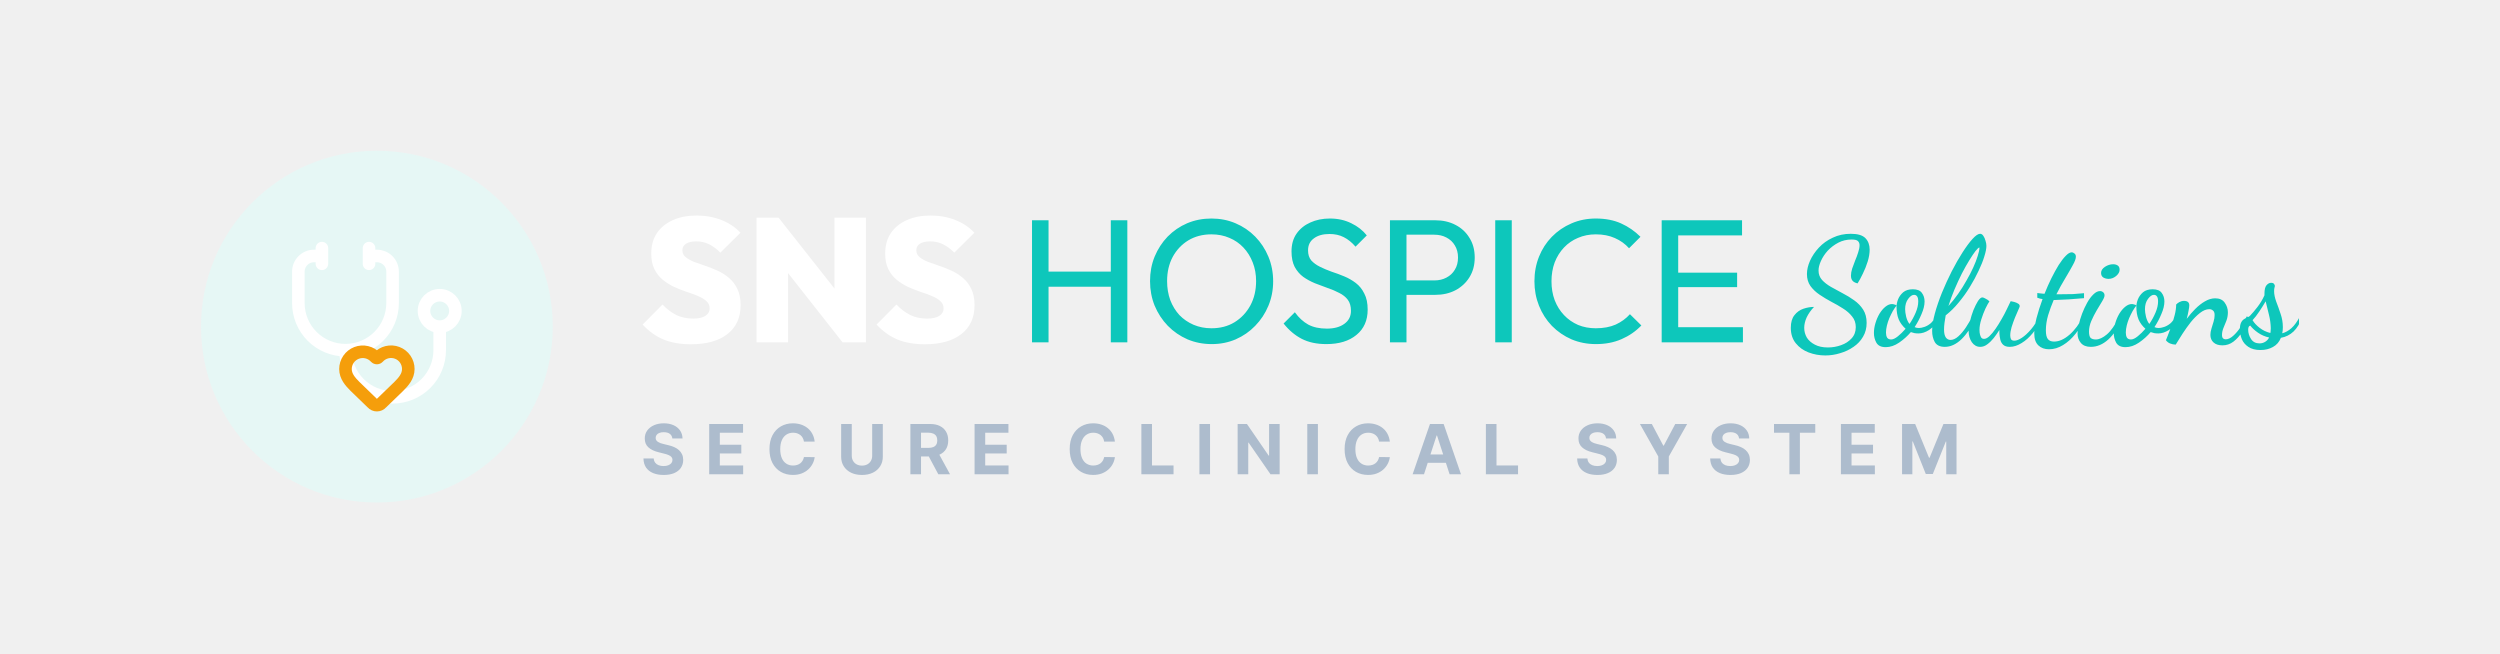
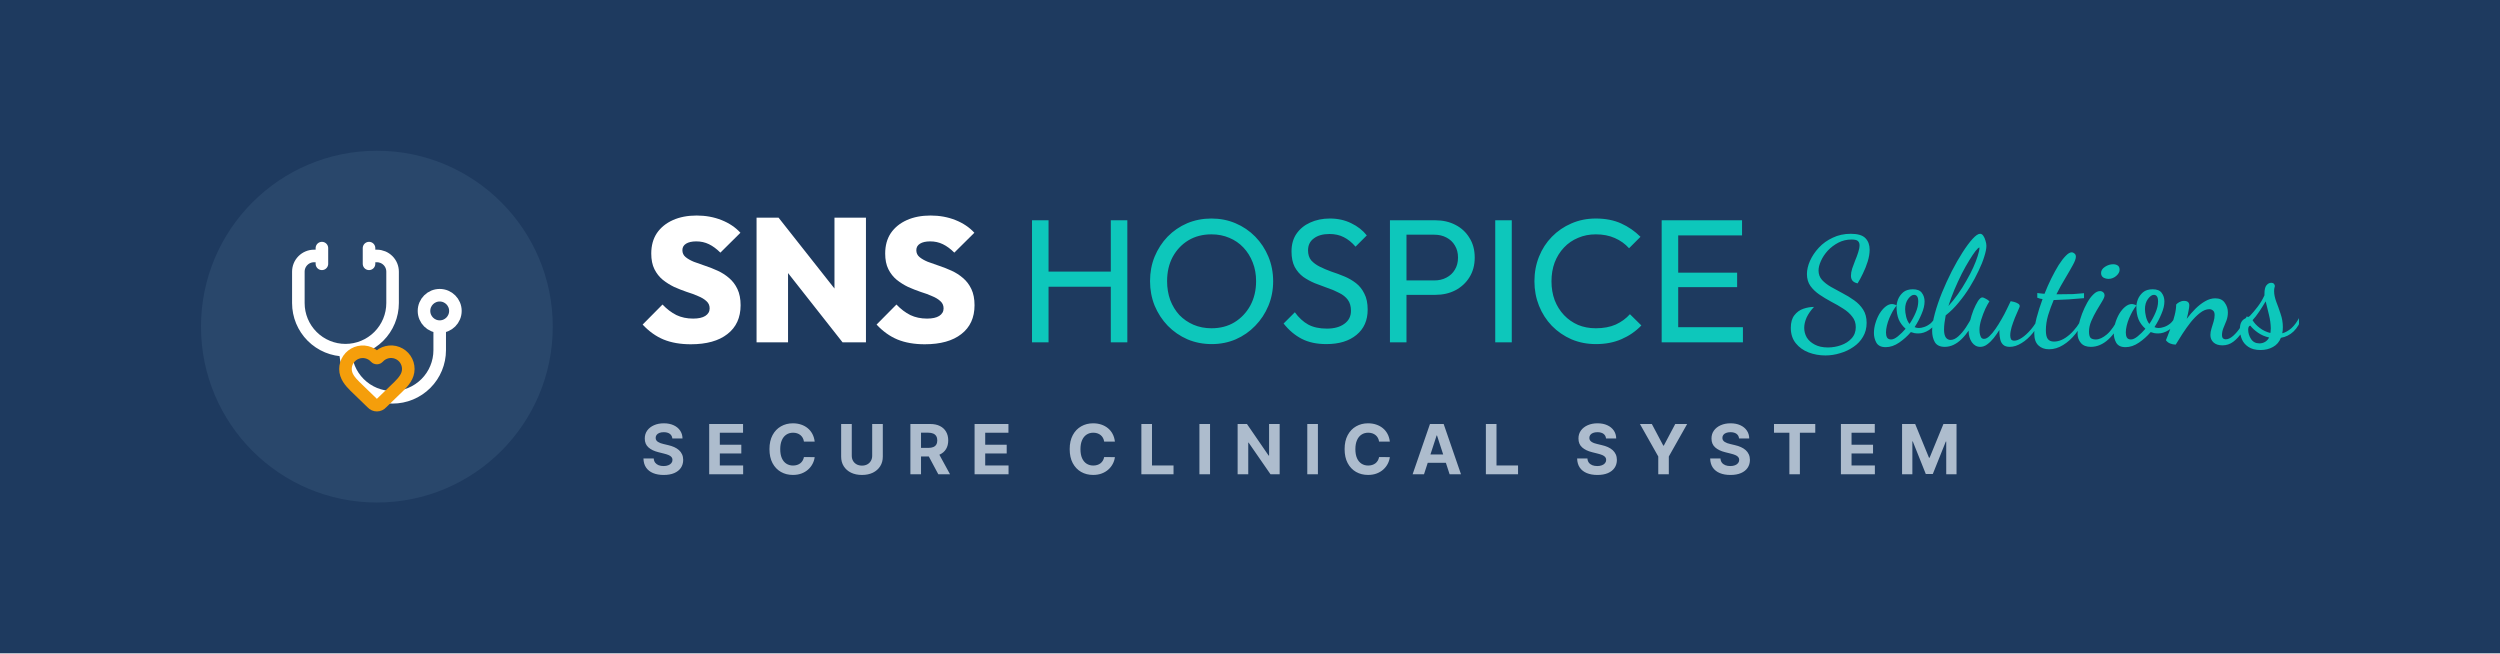
<svg xmlns="http://www.w3.org/2000/svg" width="398" height="104" viewBox="0 0 398 104" fill="none">
-   <rect x="32" y="24" width="56" height="56" rx="28" fill="#E6F7F5" />
+   <rect width="398" height="104" fill="#1E3A5F" />
+   <rect x="32" y="24" width="56" height="56" rx="28" fill="#29476B" />
  <path d="M58.749 39.499V41.999M51.248 39.499V41.999M51.248 40.749H49.998C49.335 40.749 48.699 41.013 48.23 41.481C47.761 41.95 47.498 42.586 47.498 43.249V48.249C47.498 50.239 48.288 52.146 49.695 53.553C51.102 54.959 53.009 55.75 54.999 55.75M54.999 55.75C56.988 55.75 58.896 54.959 60.302 53.553C61.709 52.146 62.499 50.239 62.499 48.249V43.249C62.499 42.586 62.236 41.95 61.767 41.481C61.298 41.013 60.662 40.749 59.999 40.749H58.749M54.999 55.75C54.999 57.739 55.789 59.647 57.196 61.053C58.602 62.46 60.51 63.25 62.499 63.25C64.489 63.25 66.396 62.46 67.803 61.053C69.21 59.647 70 57.739 70 55.75V52M70 52C71.381 52 72.5 50.88 72.5 49.499C72.5 48.119 71.381 46.999 70 46.999C68.619 46.999 67.5 48.119 67.5 49.499C67.5 50.88 68.619 52 70 52Z" stroke="white" stroke-width="2" stroke-linecap="round" />
  <g clip-path="url(#clip0_303_79)">
    <path d="M55.484 57.192C55.169 57.651 55 58.194 55 58.75C55 59.9 55.75 60.75 56.5 61.5L59.254 64.166C59.349 64.272 59.465 64.357 59.594 64.414C59.724 64.472 59.865 64.501 60.007 64.5C60.148 64.499 60.288 64.468 60.417 64.409C60.546 64.35 60.661 64.264 60.754 64.157L63.501 61.5C64.251 60.75 65.001 59.895 65.001 58.75C65.003 58.193 64.836 57.648 64.521 57.187C64.206 56.727 63.759 56.374 63.238 56.174C62.717 55.974 62.148 55.938 61.606 56.07C61.065 56.202 60.576 56.496 60.205 56.912C60.179 56.94 60.147 56.963 60.112 56.978C60.077 56.993 60.039 57.001 60 57.001C59.962 57.001 59.924 56.993 59.889 56.978C59.854 56.963 59.822 56.94 59.796 56.912C59.424 56.498 58.935 56.207 58.394 56.077C57.853 55.947 57.285 55.983 56.766 56.182C56.246 56.382 55.799 56.734 55.484 57.192Z" stroke="#F59E0B" stroke-width="2" stroke-linecap="round" />
  </g>
  <g clip-path="url(#clip1_303_79)">
    <g clip-path="url(#clip2_303_79)">
      <path d="M109.98 54.808C108.319 54.808 106.872 54.556 105.64 54.052C104.427 53.548 103.316 52.755 102.308 51.672L105.472 48.48C106.163 49.208 106.9 49.768 107.684 50.16C108.468 50.533 109.355 50.72 110.344 50.72C111.184 50.72 111.828 50.58 112.276 50.3C112.743 50.001 112.976 49.6 112.976 49.096C112.976 48.629 112.808 48.247 112.472 47.948C112.136 47.631 111.688 47.36 111.128 47.136C110.587 46.893 109.98 46.669 109.308 46.464C108.655 46.24 107.992 45.979 107.32 45.68C106.667 45.363 106.06 44.98 105.5 44.532C104.959 44.084 104.52 43.524 104.184 42.852C103.848 42.18 103.68 41.349 103.68 40.36C103.68 39.091 103.979 38.008 104.576 37.112C105.192 36.216 106.041 35.525 107.124 35.04C108.207 34.555 109.467 34.312 110.904 34.312C112.341 34.312 113.667 34.555 114.88 35.04C116.093 35.525 117.092 36.197 117.876 37.056L114.684 40.22C114.087 39.623 113.48 39.175 112.864 38.876C112.248 38.577 111.576 38.428 110.848 38.428C110.157 38.428 109.616 38.549 109.224 38.792C108.832 39.035 108.636 39.38 108.636 39.828C108.636 40.276 108.804 40.64 109.14 40.92C109.476 41.2 109.915 41.452 110.456 41.676C111.016 41.881 111.623 42.096 112.276 42.32C112.948 42.544 113.611 42.805 114.264 43.104C114.917 43.403 115.515 43.785 116.056 44.252C116.616 44.719 117.064 45.307 117.4 46.016C117.736 46.725 117.904 47.584 117.904 48.592C117.904 50.571 117.204 52.101 115.804 53.184C114.423 54.267 112.481 54.808 109.98 54.808ZM120.444 54.5V34.648H123.944L125.456 38.708V54.5H120.444ZM134.136 54.5L122.544 39.772L123.944 34.648L135.564 49.376L134.136 54.5ZM134.136 54.5L132.848 50.328V34.648H137.86V54.5H134.136ZM147.222 54.808C145.561 54.808 144.114 54.556 142.882 54.052C141.669 53.548 140.558 52.755 139.55 51.672L142.714 48.48C143.405 49.208 144.142 49.768 144.926 50.16C145.71 50.533 146.597 50.72 147.586 50.72C148.426 50.72 149.07 50.58 149.518 50.3C149.985 50.001 150.218 49.6 150.218 49.096C150.218 48.629 150.05 48.247 149.714 47.948C149.378 47.631 148.93 47.36 148.37 47.136C147.829 46.893 147.222 46.669 146.55 46.464C145.897 46.24 145.234 45.979 144.562 45.68C143.909 45.363 143.302 44.98 142.742 44.532C142.201 44.084 141.762 43.524 141.426 42.852C141.09 42.18 140.922 41.349 140.922 40.36C140.922 39.091 141.221 38.008 141.818 37.112C142.434 36.216 143.284 35.525 144.366 35.04C145.449 34.555 146.709 34.312 148.146 34.312C149.584 34.312 150.909 34.555 152.122 35.04C153.336 35.525 154.334 36.197 155.118 37.056L151.926 40.22C151.329 39.623 150.722 39.175 150.106 38.876C149.49 38.577 148.818 38.428 148.09 38.428C147.4 38.428 146.858 38.549 146.466 38.792C146.074 39.035 145.878 39.38 145.878 39.828C145.878 40.276 146.046 40.64 146.382 40.92C146.718 41.2 147.157 41.452 147.698 41.676C148.258 41.881 148.865 42.096 149.518 42.32C150.19 42.544 150.853 42.805 151.506 43.104C152.16 43.403 152.757 43.785 153.298 44.252C153.858 44.719 154.306 45.307 154.642 46.016C154.978 46.725 155.146 47.584 155.146 48.592C155.146 50.571 154.446 52.101 153.046 53.184C151.665 54.267 149.724 54.808 147.222 54.808Z" fill="white" />
      <path d="M164.296 54.5V35.068H166.928V54.5H164.296ZM176.84 54.5V35.068H179.472V54.5H176.84ZM166.088 45.652V43.244H177.484V45.652H166.088ZM192.914 54.78C191.532 54.78 190.244 54.528 189.05 54.024C187.855 53.501 186.81 52.783 185.914 51.868C185.018 50.935 184.318 49.861 183.814 48.648C183.328 47.435 183.086 46.137 183.086 44.756C183.086 43.356 183.328 42.059 183.814 40.864C184.318 39.651 185.008 38.587 185.886 37.672C186.782 36.757 187.818 36.048 188.994 35.544C190.188 35.04 191.476 34.788 192.858 34.788C194.239 34.788 195.518 35.04 196.694 35.544C197.888 36.048 198.934 36.757 199.83 37.672C200.726 38.587 201.426 39.651 201.93 40.864C202.434 42.077 202.686 43.384 202.686 44.784C202.686 46.165 202.434 47.463 201.93 48.676C201.426 49.889 200.726 50.953 199.83 51.868C198.952 52.783 197.916 53.501 196.722 54.024C195.546 54.528 194.276 54.78 192.914 54.78ZM192.858 52.26C194.258 52.26 195.48 51.943 196.526 51.308C197.59 50.655 198.43 49.768 199.046 48.648C199.662 47.509 199.97 46.212 199.97 44.756C199.97 43.673 199.792 42.684 199.438 41.788C199.083 40.873 198.588 40.08 197.954 39.408C197.319 38.736 196.572 38.223 195.714 37.868C194.855 37.495 193.903 37.308 192.858 37.308C191.476 37.308 190.254 37.625 189.19 38.26C188.144 38.895 187.314 39.772 186.698 40.892C186.1 42.012 185.802 43.3 185.802 44.756C185.802 45.839 185.97 46.847 186.306 47.78C186.66 48.695 187.146 49.488 187.762 50.16C188.396 50.813 189.143 51.327 190.002 51.7C190.879 52.073 191.831 52.26 192.858 52.26ZM211.153 54.78C209.622 54.78 208.316 54.5 207.233 53.94C206.15 53.38 205.189 52.568 204.349 51.504L206.141 49.712C206.757 50.571 207.466 51.224 208.269 51.672C209.072 52.101 210.061 52.316 211.237 52.316C212.394 52.316 213.318 52.064 214.009 51.56C214.718 51.056 215.073 50.365 215.073 49.488C215.073 48.76 214.905 48.172 214.569 47.724C214.233 47.276 213.776 46.912 213.197 46.632C212.637 46.333 212.021 46.072 211.349 45.848C210.677 45.605 210.005 45.353 209.333 45.092C208.661 44.812 208.045 44.476 207.485 44.084C206.925 43.673 206.468 43.141 206.113 42.488C205.777 41.835 205.609 41.013 205.609 40.024C205.609 38.923 205.87 37.989 206.393 37.224C206.934 36.44 207.662 35.843 208.577 35.432C209.51 35.003 210.556 34.788 211.713 34.788C212.982 34.788 214.121 35.04 215.129 35.544C216.137 36.029 216.958 36.673 217.593 37.476L215.801 39.268C215.222 38.596 214.597 38.092 213.925 37.756C213.272 37.42 212.516 37.252 211.657 37.252C210.612 37.252 209.781 37.485 209.165 37.952C208.549 38.4 208.241 39.035 208.241 39.856C208.241 40.509 208.409 41.041 208.745 41.452C209.1 41.844 209.557 42.18 210.117 42.46C210.677 42.74 211.293 43.001 211.965 43.244C212.656 43.468 213.337 43.72 214.009 44C214.681 44.28 215.297 44.635 215.857 45.064C216.417 45.493 216.865 46.053 217.201 46.744C217.556 47.416 217.733 48.265 217.733 49.292C217.733 51.009 217.136 52.353 215.941 53.324C214.765 54.295 213.169 54.78 211.153 54.78ZM223.044 46.94V44.644H228.336C229.064 44.644 229.708 44.495 230.268 44.196C230.847 43.897 231.295 43.477 231.612 42.936C231.948 42.395 232.116 41.751 232.116 41.004C232.116 40.257 231.948 39.613 231.612 39.072C231.295 38.531 230.847 38.111 230.268 37.812C229.708 37.513 229.064 37.364 228.336 37.364H223.044V35.068H228.504C229.699 35.068 230.763 35.311 231.696 35.796C232.648 36.281 233.395 36.972 233.936 37.868C234.496 38.745 234.776 39.791 234.776 41.004C234.776 42.199 234.496 43.244 233.936 44.14C233.395 45.017 232.648 45.708 231.696 46.212C230.763 46.697 229.699 46.94 228.504 46.94H223.044ZM221.28 54.5V35.068H223.912V54.5H221.28ZM238.042 54.5V35.068H240.674V54.5H238.042ZM254.081 54.78C252.681 54.78 251.384 54.528 250.189 54.024C248.994 53.501 247.949 52.783 247.053 51.868C246.176 50.953 245.494 49.889 245.009 48.676C244.524 47.463 244.281 46.165 244.281 44.784C244.281 43.384 244.524 42.077 245.009 40.864C245.494 39.651 246.176 38.596 247.053 37.7C247.949 36.785 248.985 36.076 250.161 35.572C251.356 35.049 252.653 34.788 254.053 34.788C255.584 34.788 256.928 35.049 258.085 35.572C259.242 36.095 260.269 36.804 261.165 37.7L259.345 39.52C258.729 38.829 257.973 38.288 257.077 37.896C256.2 37.504 255.192 37.308 254.053 37.308C253.026 37.308 252.084 37.495 251.225 37.868C250.366 38.223 249.62 38.736 248.985 39.408C248.35 40.08 247.856 40.873 247.501 41.788C247.165 42.703 246.997 43.701 246.997 44.784C246.997 45.867 247.165 46.865 247.501 47.78C247.856 48.695 248.35 49.488 248.985 50.16C249.62 50.832 250.366 51.355 251.225 51.728C252.084 52.083 253.026 52.26 254.053 52.26C255.266 52.26 256.321 52.064 257.217 51.672C258.113 51.261 258.869 50.711 259.485 50.02L261.305 51.812C260.409 52.745 259.354 53.473 258.141 53.996C256.946 54.519 255.593 54.78 254.081 54.78ZM264.538 54.5V35.068H267.17V54.5H264.538ZM266.33 54.5V52.092H277.474V54.5H266.33ZM266.33 45.708V43.412H276.55V45.708H266.33ZM266.33 37.476V35.068H277.334V37.476H266.33Z" fill="#0DC7BB" />
      <path d="M290.592 56.588C289.664 56.588 288.776 56.428 287.928 56.108C287.096 55.788 286.416 55.3 285.888 54.644C285.36 53.988 285.096 53.172 285.096 52.196C285.096 51.332 285.288 50.66 285.672 50.18C286.056 49.684 286.536 49.34 287.112 49.148C287.688 48.956 288.248 48.86 288.792 48.86C288.28 49.404 287.888 49.964 287.616 50.54C287.36 51.116 287.232 51.668 287.232 52.196C287.232 52.74 287.368 53.252 287.64 53.732C287.928 54.196 288.352 54.572 288.912 54.86C289.472 55.164 290.168 55.316 291 55.316C291.72 55.316 292.416 55.196 293.088 54.956C293.776 54.716 294.336 54.356 294.768 53.876C295.216 53.396 295.44 52.796 295.44 52.076C295.44 51.42 295.248 50.86 294.864 50.396C294.496 49.916 294.016 49.492 293.424 49.124C292.832 48.74 292.208 48.38 291.552 48.044C290.896 47.692 290.272 47.316 289.68 46.916C289.088 46.516 288.6 46.052 288.216 45.524C287.848 44.996 287.664 44.364 287.664 43.628C287.664 42.972 287.824 42.276 288.144 41.54C288.48 40.788 288.952 40.084 289.56 39.428C290.168 38.772 290.904 38.244 291.768 37.844C292.632 37.428 293.592 37.22 294.648 37.22C295.752 37.22 296.528 37.452 296.976 37.916C297.424 38.38 297.648 38.988 297.648 39.74C297.648 40.332 297.544 40.964 297.336 41.636C297.128 42.308 296.872 42.948 296.568 43.556C296.28 44.164 296 44.684 295.728 45.116C295.376 45.036 295.112 44.9 294.936 44.708C294.76 44.5 294.672 44.228 294.672 43.892C294.672 43.556 294.736 43.18 294.864 42.764C295.008 42.348 295.168 41.916 295.344 41.468C295.536 41.02 295.696 40.588 295.824 40.172C295.968 39.74 296.04 39.364 296.04 39.044C296.04 38.756 295.952 38.532 295.776 38.372C295.616 38.212 295.28 38.132 294.768 38.132C294 38.132 293.296 38.3 292.656 38.636C292.016 38.972 291.456 39.396 290.976 39.908C290.512 40.42 290.152 40.964 289.896 41.54C289.64 42.1 289.512 42.612 289.512 43.076C289.512 43.652 289.696 44.148 290.064 44.564C290.432 44.964 290.904 45.332 291.48 45.668C292.072 46.004 292.688 46.34 293.328 46.676C293.984 47.012 294.6 47.388 295.176 47.804C295.768 48.22 296.248 48.716 296.616 49.292C296.984 49.868 297.168 50.572 297.168 51.404C297.168 52.236 296.976 52.972 296.592 53.612C296.224 54.252 295.72 54.788 295.08 55.22C294.44 55.668 293.728 56.004 292.944 56.228C292.176 56.468 291.392 56.588 290.592 56.588ZM300.201 55.268C299.481 55.268 298.985 55.028 298.713 54.548C298.457 54.084 298.329 53.572 298.329 53.012C298.329 52.5 298.409 51.98 298.569 51.452C298.729 50.908 298.945 50.404 299.217 49.94C299.505 49.476 299.817 49.108 300.153 48.836C300.505 48.548 300.857 48.404 301.209 48.404C301.321 48.404 301.449 48.428 301.593 48.476C301.753 48.508 301.865 48.564 301.929 48.644C301.737 48.884 301.537 49.18 301.329 49.532C301.137 49.884 300.953 50.26 300.777 50.66C300.617 51.044 300.489 51.436 300.393 51.836C300.297 52.236 300.249 52.604 300.249 52.94C300.249 53.26 300.305 53.524 300.417 53.732C300.545 53.94 300.761 54.044 301.065 54.044C301.369 54.044 301.729 53.876 302.145 53.54C302.577 53.188 302.985 52.788 303.369 52.34C302.857 51.876 302.489 51.372 302.265 50.828C302.041 50.268 301.929 49.596 301.929 48.812C301.929 48.476 302.009 48.092 302.169 47.66C302.345 47.228 302.617 46.852 302.985 46.532C303.369 46.212 303.881 46.052 304.521 46.052C305.209 46.052 305.689 46.244 305.961 46.628C306.249 47.012 306.393 47.468 306.393 47.996C306.393 48.588 306.233 49.252 305.913 49.988C305.609 50.724 305.241 51.42 304.809 52.076C305.001 52.172 305.225 52.22 305.481 52.22C305.721 52.22 306.009 52.164 306.345 52.052C306.681 51.94 307.009 51.756 307.329 51.5C307.649 51.228 307.905 50.868 308.097 50.42L308.529 50.732C308.177 51.548 307.705 52.148 307.113 52.532C306.537 52.9 305.969 53.084 305.409 53.084C305.201 53.084 304.993 53.068 304.785 53.036C304.577 52.988 304.385 52.932 304.209 52.868C303.665 53.508 303.041 54.068 302.337 54.548C301.633 55.028 300.921 55.268 300.201 55.268ZM303.993 51.572C304.377 51.012 304.705 50.412 304.977 49.772C305.249 49.132 305.385 48.54 305.385 47.996C305.385 47.628 305.329 47.364 305.217 47.204C305.105 47.028 304.937 46.94 304.713 46.94C304.409 46.94 304.097 47.156 303.777 47.588C303.457 48.02 303.297 48.564 303.297 49.22C303.297 49.556 303.353 49.964 303.465 50.444C303.593 50.924 303.769 51.3 303.993 51.572ZM309.611 55.22C308.859 55.22 308.331 54.972 308.027 54.476C307.739 53.964 307.595 53.364 307.595 52.676C307.595 51.892 307.739 50.972 308.027 49.916C308.315 48.86 308.691 47.756 309.155 46.604C309.635 45.436 310.155 44.3 310.715 43.196C311.291 42.076 311.867 41.068 312.443 40.172C313.019 39.276 313.547 38.564 314.027 38.036C314.523 37.492 314.923 37.22 315.227 37.22C315.435 37.22 315.611 37.332 315.755 37.556C315.899 37.764 316.011 38.02 316.091 38.324C316.187 38.612 316.235 38.884 316.235 39.14C316.235 39.572 316.123 40.14 315.899 40.844C315.691 41.532 315.387 42.292 314.987 43.124C314.603 43.956 314.139 44.812 313.595 45.692C313.067 46.556 312.475 47.38 311.819 48.164C311.179 48.948 310.491 49.628 309.755 50.204C309.691 50.604 309.627 51.004 309.563 51.404C309.515 51.788 309.491 52.14 309.491 52.46C309.491 53.036 309.587 53.46 309.779 53.732C309.971 53.988 310.219 54.116 310.523 54.116C310.923 54.116 311.331 53.932 311.747 53.564C312.179 53.18 312.587 52.7 312.971 52.124C313.371 51.532 313.715 50.924 314.003 50.3L314.579 50.612C313.891 52.036 313.123 53.164 312.275 53.996C311.427 54.812 310.539 55.22 309.611 55.22ZM310.187 48.716C310.731 48.124 311.243 47.484 311.723 46.796C312.219 46.092 312.667 45.38 313.067 44.66C313.483 43.94 313.843 43.244 314.147 42.572C314.451 41.9 314.683 41.3 314.843 40.772C315.019 40.228 315.115 39.796 315.131 39.476C315.131 39.46 315.131 39.452 315.131 39.452C315.131 39.436 315.131 39.42 315.131 39.404C315.003 39.404 314.795 39.588 314.507 39.956C314.235 40.308 313.907 40.796 313.523 41.42C313.139 42.044 312.739 42.756 312.323 43.556C311.923 44.356 311.531 45.204 311.147 46.1C310.779 46.98 310.459 47.852 310.187 48.716ZM315.254 55.22C314.71 55.22 314.262 54.972 313.91 54.476C313.574 53.964 313.406 53.38 313.406 52.724C313.406 52.276 313.478 51.748 313.622 51.14C313.766 50.532 313.95 49.94 314.174 49.364C314.414 48.788 314.654 48.308 314.894 47.924C315.15 47.54 315.382 47.348 315.59 47.348C315.702 47.348 315.87 47.412 316.094 47.54C316.334 47.652 316.542 47.796 316.718 47.972C316.542 48.228 316.326 48.62 316.07 49.148C315.83 49.676 315.614 50.244 315.422 50.852C315.23 51.46 315.134 52.012 315.134 52.508C315.134 52.572 315.142 52.724 315.158 52.964C315.19 53.204 315.254 53.428 315.35 53.636C315.446 53.844 315.614 53.948 315.854 53.948C316.126 53.948 316.414 53.804 316.718 53.516C317.038 53.212 317.358 52.828 317.678 52.364C318.014 51.884 318.334 51.372 318.638 50.828C318.958 50.284 319.238 49.756 319.478 49.244C319.734 48.732 319.942 48.3 320.102 47.948C320.246 47.964 320.43 48.004 320.654 48.068C320.894 48.132 321.102 48.22 321.278 48.332C321.454 48.428 321.542 48.572 321.542 48.764C321.542 48.812 321.462 49.012 321.302 49.364C321.158 49.7 320.982 50.108 320.774 50.588C320.582 51.068 320.406 51.564 320.246 52.076C320.102 52.572 320.03 53.012 320.03 53.396C320.03 53.62 320.07 53.82 320.15 53.996C320.246 54.156 320.422 54.236 320.678 54.236C321.014 54.236 321.414 54.084 321.878 53.78C322.342 53.476 322.822 53.036 323.318 52.46C323.814 51.884 324.254 51.196 324.638 50.396L324.998 50.684C324.646 51.548 324.19 52.324 323.63 53.012C323.07 53.7 322.47 54.236 321.83 54.62C321.19 55.02 320.566 55.22 319.958 55.22C319.494 55.22 319.142 55.108 318.902 54.884C318.678 54.676 318.526 54.404 318.446 54.068C318.366 53.716 318.318 53.364 318.302 53.012C318.302 52.932 318.302 52.852 318.302 52.772C318.302 52.676 318.302 52.596 318.302 52.532C318.03 52.964 317.734 53.388 317.414 53.804C317.094 54.204 316.75 54.54 316.382 54.812C316.03 55.084 315.654 55.22 315.254 55.22ZM326.207 55.604C325.503 55.604 324.935 55.396 324.503 54.98C324.071 54.564 323.855 53.932 323.855 53.084C323.855 52.428 323.975 51.612 324.215 50.636C324.471 49.66 324.791 48.652 325.175 47.612C325.063 47.58 324.927 47.556 324.767 47.54C324.623 47.508 324.479 47.46 324.335 47.396V46.652C324.591 46.684 324.799 46.708 324.959 46.724C325.135 46.74 325.311 46.756 325.487 46.772C325.823 45.924 326.183 45.108 326.567 44.324C326.967 43.524 327.359 42.812 327.743 42.188C328.143 41.564 328.519 41.076 328.871 40.724C329.223 40.356 329.535 40.172 329.807 40.172C329.967 40.172 330.119 40.236 330.263 40.364C330.407 40.476 330.479 40.644 330.479 40.868C330.479 41.188 330.311 41.644 329.975 42.236C329.655 42.828 329.255 43.524 328.775 44.324C328.295 45.108 327.831 45.948 327.383 46.844C327.511 46.844 327.639 46.844 327.767 46.844C327.895 46.844 328.015 46.844 328.127 46.844C328.831 46.844 329.463 46.836 330.023 46.82C330.599 46.788 331.183 46.74 331.775 46.676V47.468C330.895 47.548 330.087 47.612 329.351 47.66C328.615 47.708 327.911 47.74 327.239 47.756C327.191 47.756 327.143 47.756 327.095 47.756C327.047 47.756 326.999 47.756 326.951 47.756C326.615 48.54 326.319 49.348 326.063 50.18C325.823 50.996 325.703 51.796 325.703 52.58C325.703 53.236 325.807 53.7 326.015 53.972C326.223 54.244 326.551 54.38 326.999 54.38C327.799 54.38 328.615 54.02 329.447 53.3C330.295 52.564 331.031 51.572 331.655 50.324L331.991 50.564C331.575 51.508 331.055 52.364 330.431 53.132C329.823 53.9 329.159 54.5 328.439 54.932C327.719 55.38 326.975 55.604 326.207 55.604ZM332.858 55.22C332.154 55.22 331.626 55.012 331.274 54.596C330.921 54.18 330.745 53.676 330.745 53.084C330.745 52.716 330.809 52.252 330.938 51.692C331.066 51.132 331.242 50.548 331.466 49.94C331.706 49.316 331.978 48.732 332.282 48.188C332.586 47.644 332.914 47.204 333.266 46.868C333.618 46.516 333.97 46.34 334.322 46.34C334.514 46.34 334.682 46.404 334.826 46.532C334.97 46.644 335.042 46.812 335.042 47.036C335.042 47.244 334.914 47.556 334.658 47.972C334.418 48.388 334.13 48.868 333.794 49.412C333.474 49.956 333.186 50.524 332.93 51.116C332.69 51.692 332.57 52.244 332.57 52.772C332.57 53.284 332.658 53.628 332.834 53.804C333.026 53.964 333.298 54.044 333.65 54.044C334.194 54.044 334.786 53.772 335.426 53.228C336.066 52.684 336.73 51.732 337.418 50.372L337.778 50.756C337.218 52.164 336.506 53.26 335.642 54.044C334.778 54.828 333.85 55.22 332.858 55.22ZM335.69 44.396C335.386 44.396 335.106 44.324 334.85 44.18C334.61 44.02 334.49 43.78 334.49 43.46C334.49 43.076 334.698 42.748 335.114 42.476C335.53 42.204 335.962 42.068 336.41 42.068C336.698 42.068 336.938 42.132 337.13 42.26C337.338 42.388 337.442 42.62 337.442 42.956C337.442 43.292 337.258 43.62 336.89 43.94C336.522 44.244 336.122 44.396 335.69 44.396ZM338.381 55.268C337.661 55.268 337.165 55.028 336.893 54.548C336.637 54.084 336.509 53.572 336.509 53.012C336.509 52.5 336.589 51.98 336.749 51.452C336.909 50.908 337.125 50.404 337.397 49.94C337.685 49.476 337.997 49.108 338.333 48.836C338.685 48.548 339.037 48.404 339.389 48.404C339.501 48.404 339.629 48.428 339.773 48.476C339.933 48.508 340.045 48.564 340.109 48.644C339.917 48.884 339.717 49.18 339.509 49.532C339.317 49.884 339.133 50.26 338.957 50.66C338.797 51.044 338.669 51.436 338.573 51.836C338.477 52.236 338.429 52.604 338.429 52.94C338.429 53.26 338.485 53.524 338.597 53.732C338.725 53.94 338.941 54.044 339.245 54.044C339.549 54.044 339.909 53.876 340.325 53.54C340.757 53.188 341.165 52.788 341.549 52.34C341.037 51.876 340.669 51.372 340.445 50.828C340.221 50.268 340.109 49.596 340.109 48.812C340.109 48.476 340.189 48.092 340.349 47.66C340.525 47.228 340.797 46.852 341.165 46.532C341.549 46.212 342.061 46.052 342.701 46.052C343.389 46.052 343.869 46.244 344.141 46.628C344.429 47.012 344.573 47.468 344.573 47.996C344.573 48.588 344.413 49.252 344.093 49.988C343.789 50.724 343.421 51.42 342.989 52.076C343.181 52.172 343.405 52.22 343.661 52.22C343.901 52.22 344.189 52.164 344.525 52.052C344.861 51.94 345.189 51.756 345.509 51.5C345.829 51.228 346.085 50.868 346.277 50.42L346.709 50.732C346.357 51.548 345.885 52.148 345.293 52.532C344.717 52.9 344.149 53.084 343.589 53.084C343.381 53.084 343.173 53.068 342.965 53.036C342.757 52.988 342.565 52.932 342.389 52.868C341.845 53.508 341.221 54.068 340.517 54.548C339.813 55.028 339.101 55.268 338.381 55.268ZM342.173 51.572C342.557 51.012 342.885 50.412 343.157 49.772C343.429 49.132 343.565 48.54 343.565 47.996C343.565 47.628 343.509 47.364 343.397 47.204C343.285 47.028 343.117 46.94 342.893 46.94C342.589 46.94 342.277 47.156 341.957 47.588C341.637 48.02 341.477 48.564 341.477 49.22C341.477 49.556 341.533 49.964 341.645 50.444C341.773 50.924 341.949 51.3 342.173 51.572ZM353.815 54.98C353.191 54.98 352.711 54.82 352.375 54.5C352.055 54.196 351.895 53.804 351.895 53.324C351.895 53.004 351.951 52.668 352.063 52.316C352.175 51.948 352.287 51.58 352.399 51.212C352.511 50.844 352.567 50.492 352.567 50.156C352.567 49.804 352.479 49.564 352.303 49.436C352.143 49.292 351.951 49.22 351.727 49.22C351.247 49.22 350.751 49.42 350.239 49.82C349.743 50.204 349.255 50.692 348.775 51.284C348.311 51.876 347.871 52.492 347.455 53.132C347.039 53.772 346.679 54.348 346.375 54.86C346.071 54.86 345.783 54.804 345.511 54.692C345.239 54.596 345.007 54.42 344.815 54.164C344.831 54.084 344.927 53.844 345.103 53.444C345.263 53.028 345.447 52.54 345.655 51.98C345.863 51.404 346.047 50.804 346.207 50.18C346.367 49.556 346.447 48.988 346.447 48.476C346.559 48.348 346.727 48.22 346.951 48.092C347.191 47.964 347.439 47.9 347.695 47.9C348.255 47.9 348.535 48.14 348.535 48.62C348.535 48.812 348.495 49.1 348.415 49.484C348.351 49.852 348.255 50.276 348.127 50.756C348.543 50.196 348.999 49.668 349.495 49.172C349.991 48.676 350.503 48.276 351.031 47.972C351.575 47.652 352.119 47.492 352.663 47.492C353.351 47.492 353.855 47.724 354.175 48.188C354.511 48.652 354.679 49.164 354.679 49.724C354.679 50.204 354.599 50.652 354.439 51.068C354.279 51.484 354.119 51.876 353.959 52.244C353.815 52.612 353.743 52.972 353.743 53.324C353.743 53.58 353.799 53.764 353.911 53.876C354.039 53.972 354.175 54.02 354.319 54.02C354.703 54.02 355.103 53.836 355.519 53.468C355.935 53.1 356.327 52.636 356.695 52.076C357.079 51.5 357.415 50.924 357.703 50.348L358.111 50.684C357.775 51.468 357.391 52.188 356.959 52.844C356.543 53.484 356.071 54.004 355.543 54.404C355.031 54.788 354.455 54.98 353.815 54.98ZM359.878 55.724C359.078 55.724 358.43 55.556 357.934 55.22C357.454 54.9 357.11 54.492 356.902 53.996C356.694 53.484 356.59 52.964 356.59 52.436C356.59 51.972 356.654 51.612 356.782 51.356C356.91 51.1 357.07 50.916 357.262 50.804C357.454 50.676 357.63 50.58 357.79 50.516C357.966 50.452 358.094 50.38 358.174 50.3C358.574 49.884 358.982 49.404 359.398 48.86C359.83 48.3 360.198 47.684 360.502 47.012V46.772C360.502 46.132 360.606 45.684 360.814 45.428C361.038 45.156 361.294 45.02 361.582 45.02C361.774 45.02 361.91 45.068 361.99 45.164C362.086 45.26 362.142 45.372 362.158 45.5C362.158 45.596 362.134 45.708 362.086 45.836C362.054 45.964 362.038 46.14 362.038 46.364C362.038 46.844 362.15 47.396 362.374 48.02C362.614 48.628 362.846 49.276 363.07 49.964C363.31 50.652 363.43 51.356 363.43 52.076C363.43 52.268 363.422 52.444 363.406 52.604C363.39 52.764 363.366 52.916 363.334 53.06C363.83 52.932 364.318 52.66 364.798 52.244C365.278 51.812 365.734 51.18 366.166 50.348L366.454 50.564C366.15 51.476 365.71 52.212 365.134 52.772C364.558 53.316 363.886 53.652 363.118 53.78C362.862 54.436 362.438 54.924 361.846 55.244C361.27 55.564 360.614 55.724 359.878 55.724ZM359.71 54.668C360.03 54.668 360.326 54.588 360.598 54.428C360.87 54.268 361.086 54.036 361.246 53.732C360.59 53.588 359.998 53.332 359.47 52.964C358.942 52.596 358.534 52.22 358.246 51.836C358.022 51.884 357.91 52.1 357.91 52.484C357.91 53.012 358.062 53.508 358.366 53.972C358.67 54.436 359.118 54.668 359.71 54.668ZM361.438 53.012C361.47 52.9 361.486 52.772 361.486 52.628C361.502 52.468 361.51 52.348 361.51 52.268C361.494 51.548 361.398 50.836 361.222 50.132C361.046 49.428 360.87 48.708 360.694 47.972C360.406 48.468 360.07 49.004 359.686 49.58C359.302 50.156 358.942 50.62 358.606 50.972C358.862 51.404 359.238 51.812 359.734 52.196C360.23 52.58 360.798 52.852 361.438 53.012Z" fill="#0DC7BB" />
    </g>
    <path d="M107.035 69.801C107.004 69.486 106.87 69.241 106.633 69.066C106.396 68.892 106.074 68.805 105.668 68.805C105.392 68.805 105.159 68.844 104.969 68.922C104.779 68.997 104.633 69.103 104.531 69.238C104.432 69.374 104.383 69.527 104.383 69.699C104.378 69.842 104.408 69.967 104.473 70.074C104.54 70.181 104.633 70.273 104.75 70.352C104.867 70.427 105.003 70.493 105.156 70.551C105.31 70.606 105.474 70.652 105.648 70.691L106.367 70.863C106.716 70.941 107.036 71.046 107.328 71.176C107.62 71.306 107.872 71.466 108.086 71.656C108.299 71.846 108.465 72.07 108.582 72.328C108.702 72.586 108.763 72.882 108.766 73.215C108.763 73.704 108.638 74.129 108.391 74.488C108.146 74.845 107.792 75.122 107.328 75.32C106.867 75.516 106.311 75.613 105.66 75.613C105.014 75.613 104.452 75.514 103.973 75.316C103.496 75.118 103.124 74.826 102.855 74.438C102.59 74.047 102.451 73.564 102.437 72.988H104.074C104.092 73.257 104.169 73.481 104.305 73.66C104.443 73.837 104.626 73.971 104.855 74.062C105.087 74.151 105.349 74.195 105.641 74.195C105.927 74.195 106.176 74.154 106.387 74.07C106.6 73.987 106.766 73.871 106.883 73.723C107 73.574 107.059 73.404 107.059 73.211C107.059 73.031 107.005 72.88 106.898 72.758C106.794 72.635 106.641 72.531 106.438 72.445C106.237 72.359 105.991 72.281 105.699 72.211L104.828 71.992C104.154 71.828 103.621 71.572 103.23 71.223C102.84 70.874 102.646 70.404 102.648 69.812C102.646 69.328 102.775 68.905 103.035 68.543C103.298 68.181 103.659 67.898 104.117 67.695C104.576 67.492 105.096 67.391 105.68 67.391C106.273 67.391 106.792 67.492 107.234 67.695C107.68 67.898 108.026 68.181 108.273 68.543C108.521 68.905 108.648 69.324 108.656 69.801H107.035ZM112.903 75.5V67.5H118.294V68.894H114.595V70.801H118.017V72.195H114.595V74.106H118.31V75.5H112.903ZM129.697 70.301H127.986C127.955 70.079 127.891 69.883 127.795 69.711C127.699 69.537 127.575 69.388 127.424 69.266C127.273 69.143 127.098 69.049 126.9 68.984C126.705 68.919 126.493 68.887 126.264 68.887C125.85 68.887 125.489 68.99 125.182 69.195C124.874 69.398 124.636 69.695 124.467 70.086C124.298 70.474 124.213 70.945 124.213 71.5C124.213 72.07 124.298 72.549 124.467 72.938C124.639 73.326 124.878 73.618 125.186 73.816C125.493 74.014 125.848 74.113 126.252 74.113C126.479 74.113 126.688 74.083 126.881 74.023C127.076 73.963 127.249 73.876 127.4 73.762C127.551 73.644 127.676 73.503 127.775 73.336C127.877 73.169 127.947 72.979 127.986 72.766L129.697 72.773C129.653 73.141 129.542 73.495 129.365 73.836C129.191 74.174 128.955 74.478 128.658 74.746C128.364 75.012 128.012 75.223 127.604 75.379C127.197 75.533 126.738 75.609 126.225 75.609C125.511 75.609 124.873 75.448 124.311 75.125C123.751 74.802 123.308 74.335 122.982 73.723C122.66 73.111 122.498 72.37 122.498 71.5C122.498 70.628 122.662 69.885 122.99 69.273C123.318 68.662 123.764 68.195 124.326 67.875C124.889 67.552 125.521 67.391 126.225 67.391C126.688 67.391 127.118 67.456 127.514 67.586C127.912 67.716 128.265 67.906 128.572 68.156C128.88 68.404 129.13 68.707 129.322 69.066C129.518 69.426 129.643 69.837 129.697 70.301ZM138.852 67.5H140.543V72.695C140.543 73.279 140.404 73.789 140.125 74.227C139.849 74.664 139.462 75.005 138.965 75.25C138.467 75.492 137.888 75.613 137.227 75.613C136.563 75.613 135.982 75.492 135.484 75.25C134.987 75.005 134.6 74.664 134.324 74.227C134.048 73.789 133.91 73.279 133.91 72.695V67.5H135.602V72.551C135.602 72.856 135.668 73.126 135.801 73.363C135.936 73.6 136.126 73.787 136.371 73.922C136.616 74.057 136.901 74.125 137.227 74.125C137.555 74.125 137.84 74.057 138.082 73.922C138.327 73.787 138.516 73.6 138.648 73.363C138.784 73.126 138.852 72.856 138.852 72.551V67.5ZM144.935 75.5V67.5H148.091C148.695 67.5 149.211 67.608 149.638 67.824C150.067 68.038 150.394 68.341 150.618 68.734C150.845 69.125 150.958 69.585 150.958 70.113C150.958 70.644 150.843 71.102 150.614 71.484C150.385 71.865 150.053 72.156 149.618 72.359C149.186 72.562 148.662 72.664 148.048 72.664H145.935V71.305H147.774C148.097 71.305 148.366 71.26 148.579 71.172C148.793 71.083 148.951 70.951 149.056 70.773C149.162 70.596 149.216 70.376 149.216 70.113C149.216 69.848 149.162 69.624 149.056 69.441C148.951 69.259 148.791 69.121 148.575 69.027C148.362 68.931 148.092 68.883 147.767 68.883H146.626V75.5H144.935ZM149.255 71.859L151.243 75.5H149.376L147.431 71.859H149.255ZM155.153 75.5V67.5H160.544V68.894H156.845V70.801H160.267V72.195H156.845V74.106H160.56V75.5H155.153ZM177.493 70.301H175.782C175.751 70.079 175.687 69.883 175.591 69.711C175.494 69.537 175.371 69.388 175.22 69.266C175.069 69.143 174.894 69.049 174.696 68.984C174.501 68.919 174.289 68.887 174.06 68.887C173.646 68.887 173.285 68.99 172.978 69.195C172.67 69.398 172.432 69.695 172.263 70.086C172.093 70.474 172.009 70.945 172.009 71.5C172.009 72.07 172.093 72.549 172.263 72.938C172.435 73.326 172.674 73.618 172.981 73.816C173.289 74.014 173.644 74.113 174.048 74.113C174.274 74.113 174.484 74.083 174.677 74.023C174.872 73.963 175.045 73.876 175.196 73.762C175.347 73.644 175.472 73.503 175.571 73.336C175.673 73.169 175.743 72.979 175.782 72.766L177.493 72.773C177.449 73.141 177.338 73.495 177.161 73.836C176.987 74.174 176.751 74.478 176.454 74.746C176.16 75.012 175.808 75.223 175.399 75.379C174.993 75.533 174.534 75.609 174.021 75.609C173.307 75.609 172.669 75.448 172.106 75.125C171.547 74.802 171.104 74.335 170.778 73.723C170.455 73.111 170.294 72.37 170.294 71.5C170.294 70.628 170.458 69.885 170.786 69.273C171.114 68.662 171.56 68.195 172.122 67.875C172.685 67.552 173.317 67.391 174.021 67.391C174.484 67.391 174.914 67.456 175.31 67.586C175.708 67.716 176.061 67.906 176.368 68.156C176.675 68.404 176.925 68.707 177.118 69.066C177.313 69.426 177.438 69.837 177.493 70.301ZM181.706 75.5V67.5H183.397V74.106H186.827V75.5H181.706ZM192.639 67.5V75.5H190.947V67.5H192.639ZM203.722 67.5V75.5H202.261L198.78 70.465H198.722V75.5H197.03V67.5H198.515L201.968 72.531H202.038V67.5H203.722ZM209.811 67.5V75.5H208.119V67.5H209.811ZM221.261 70.301H219.55C219.519 70.079 219.455 69.883 219.358 69.711C219.262 69.537 219.138 69.388 218.987 69.266C218.836 69.143 218.662 69.049 218.464 68.984C218.269 68.919 218.056 68.887 217.827 68.887C217.413 68.887 217.052 68.99 216.745 69.195C216.438 69.398 216.2 69.695 216.03 70.086C215.861 70.474 215.776 70.945 215.776 71.5C215.776 72.07 215.861 72.549 216.03 72.938C216.202 73.326 216.442 73.618 216.749 73.816C217.056 74.014 217.412 74.113 217.815 74.113C218.042 74.113 218.252 74.083 218.444 74.023C218.64 73.963 218.813 73.876 218.964 73.762C219.115 73.644 219.24 73.503 219.339 73.336C219.44 73.169 219.511 72.979 219.55 72.766L221.261 72.773C221.216 73.141 221.106 73.495 220.929 73.836C220.754 74.174 220.519 74.478 220.222 74.746C219.927 75.012 219.576 75.223 219.167 75.379C218.761 75.533 218.301 75.609 217.788 75.609C217.075 75.609 216.437 75.448 215.874 75.125C215.314 74.802 214.871 74.335 214.546 73.723C214.223 73.111 214.062 72.37 214.062 71.5C214.062 70.628 214.226 69.885 214.554 69.273C214.882 68.662 215.327 68.195 215.89 67.875C216.452 67.552 217.085 67.391 217.788 67.391C218.252 67.391 218.681 67.456 219.077 67.586C219.476 67.716 219.828 67.906 220.136 68.156C220.443 68.404 220.693 68.707 220.886 69.066C221.081 69.426 221.206 69.837 221.261 70.301ZM226.702 75.5H224.89L227.651 67.5H229.831L232.589 75.5H230.776L228.772 69.328H228.71L226.702 75.5ZM226.589 72.356H230.87V73.676H226.589V72.356ZM236.552 75.5V67.5H238.243V74.106H241.673V75.5H236.552ZM255.679 69.801C255.647 69.486 255.513 69.241 255.276 69.066C255.039 68.892 254.718 68.805 254.312 68.805C254.035 68.805 253.802 68.844 253.612 68.922C253.422 68.997 253.276 69.103 253.175 69.238C253.076 69.374 253.026 69.527 253.026 69.699C253.021 69.842 253.051 69.967 253.116 70.074C253.184 70.181 253.276 70.273 253.394 70.352C253.511 70.427 253.646 70.493 253.8 70.551C253.953 70.606 254.118 70.652 254.292 70.691L255.011 70.863C255.36 70.941 255.68 71.046 255.972 71.176C256.263 71.306 256.516 71.466 256.729 71.656C256.943 71.846 257.108 72.07 257.226 72.328C257.345 72.586 257.407 72.882 257.409 73.215C257.407 73.704 257.282 74.129 257.034 74.488C256.789 74.845 256.435 75.122 255.972 75.32C255.511 75.516 254.955 75.613 254.304 75.613C253.658 75.613 253.095 75.514 252.616 75.316C252.14 75.118 251.767 74.826 251.499 74.438C251.233 74.047 251.094 73.564 251.081 72.988H252.718C252.736 73.257 252.813 73.481 252.948 73.66C253.086 73.837 253.27 73.971 253.499 74.062C253.731 74.151 253.993 74.195 254.284 74.195C254.571 74.195 254.819 74.154 255.03 74.07C255.244 73.987 255.409 73.871 255.526 73.723C255.644 73.574 255.702 73.404 255.702 73.211C255.702 73.031 255.649 72.88 255.542 72.758C255.438 72.635 255.284 72.531 255.081 72.445C254.881 72.359 254.634 72.281 254.343 72.211L253.472 71.992C252.797 71.828 252.265 71.572 251.874 71.223C251.483 70.874 251.289 70.404 251.292 69.812C251.289 69.328 251.418 68.905 251.679 68.543C251.942 68.181 252.302 67.898 252.761 67.695C253.219 67.492 253.74 67.391 254.323 67.391C254.917 67.391 255.435 67.492 255.878 67.695C256.323 67.898 256.67 68.181 256.917 68.543C257.164 68.905 257.292 69.324 257.3 69.801H255.679ZM261.078 67.5H262.973L264.797 70.945H264.875L266.699 67.5H268.594L265.676 72.672V75.5H263.996V72.672L261.078 67.5ZM276.857 69.801C276.826 69.486 276.692 69.241 276.455 69.066C276.218 68.892 275.896 68.805 275.49 68.805C275.214 68.805 274.981 68.844 274.791 68.922C274.601 68.997 274.455 69.103 274.354 69.238C274.255 69.374 274.205 69.527 274.205 69.699C274.2 69.842 274.23 69.967 274.295 70.074C274.363 70.181 274.455 70.273 274.572 70.352C274.689 70.427 274.825 70.493 274.979 70.551C275.132 70.606 275.296 70.652 275.471 70.691L276.189 70.863C276.538 70.941 276.859 71.046 277.15 71.176C277.442 71.306 277.695 71.466 277.908 71.656C278.122 71.846 278.287 72.07 278.404 72.328C278.524 72.586 278.585 72.882 278.588 73.215C278.585 73.704 278.46 74.129 278.213 74.488C277.968 74.845 277.614 75.122 277.15 75.32C276.689 75.516 276.133 75.613 275.482 75.613C274.837 75.613 274.274 75.514 273.795 75.316C273.318 75.118 272.946 74.826 272.678 74.438C272.412 74.047 272.273 73.564 272.26 72.988H273.896C273.915 73.257 273.992 73.481 274.127 73.66C274.265 73.837 274.449 73.971 274.678 74.062C274.91 74.151 275.171 74.195 275.463 74.195C275.749 74.195 275.998 74.154 276.209 74.07C276.423 73.987 276.588 73.871 276.705 73.723C276.822 73.574 276.881 73.404 276.881 73.211C276.881 73.031 276.827 72.88 276.721 72.758C276.617 72.635 276.463 72.531 276.26 72.445C276.059 72.359 275.813 72.281 275.521 72.211L274.65 71.992C273.976 71.828 273.443 71.572 273.053 71.223C272.662 70.874 272.468 70.404 272.471 69.812C272.468 69.328 272.597 68.905 272.857 68.543C273.12 68.181 273.481 67.898 273.939 67.695C274.398 67.492 274.919 67.391 275.502 67.391C276.096 67.391 276.614 67.492 277.057 67.695C277.502 67.898 277.848 68.181 278.096 68.543C278.343 68.905 278.471 69.324 278.479 69.801H276.857ZM282.421 68.894V67.5H288.991V68.894H286.542V75.5H284.87V68.894H282.421ZM293.073 75.5V67.5H298.464V68.894H294.765V70.801H298.187V72.195H294.765V74.106H298.479V75.5H293.073ZM302.809 67.5H304.895L307.098 72.875H307.191L309.395 67.5H311.48V75.5H309.84V70.293H309.773L307.703 75.461H306.586L304.516 70.273H304.449V75.5H302.809V67.5Z" fill="#ADBCCD" />
  </g>
  <defs>
    <clipPath id="clip0_303_79">
      <rect width="12" height="12" fill="white" transform="translate(54 54)" />
    </clipPath>
    <clipPath id="clip1_303_79">
      <rect width="264" height="51" fill="white" transform="translate(102 26.5)" />
    </clipPath>
    <clipPath id="clip2_303_79">
      <rect width="264" height="35" fill="white" transform="translate(102 26.5)" />
    </clipPath>
  </defs>
</svg>
